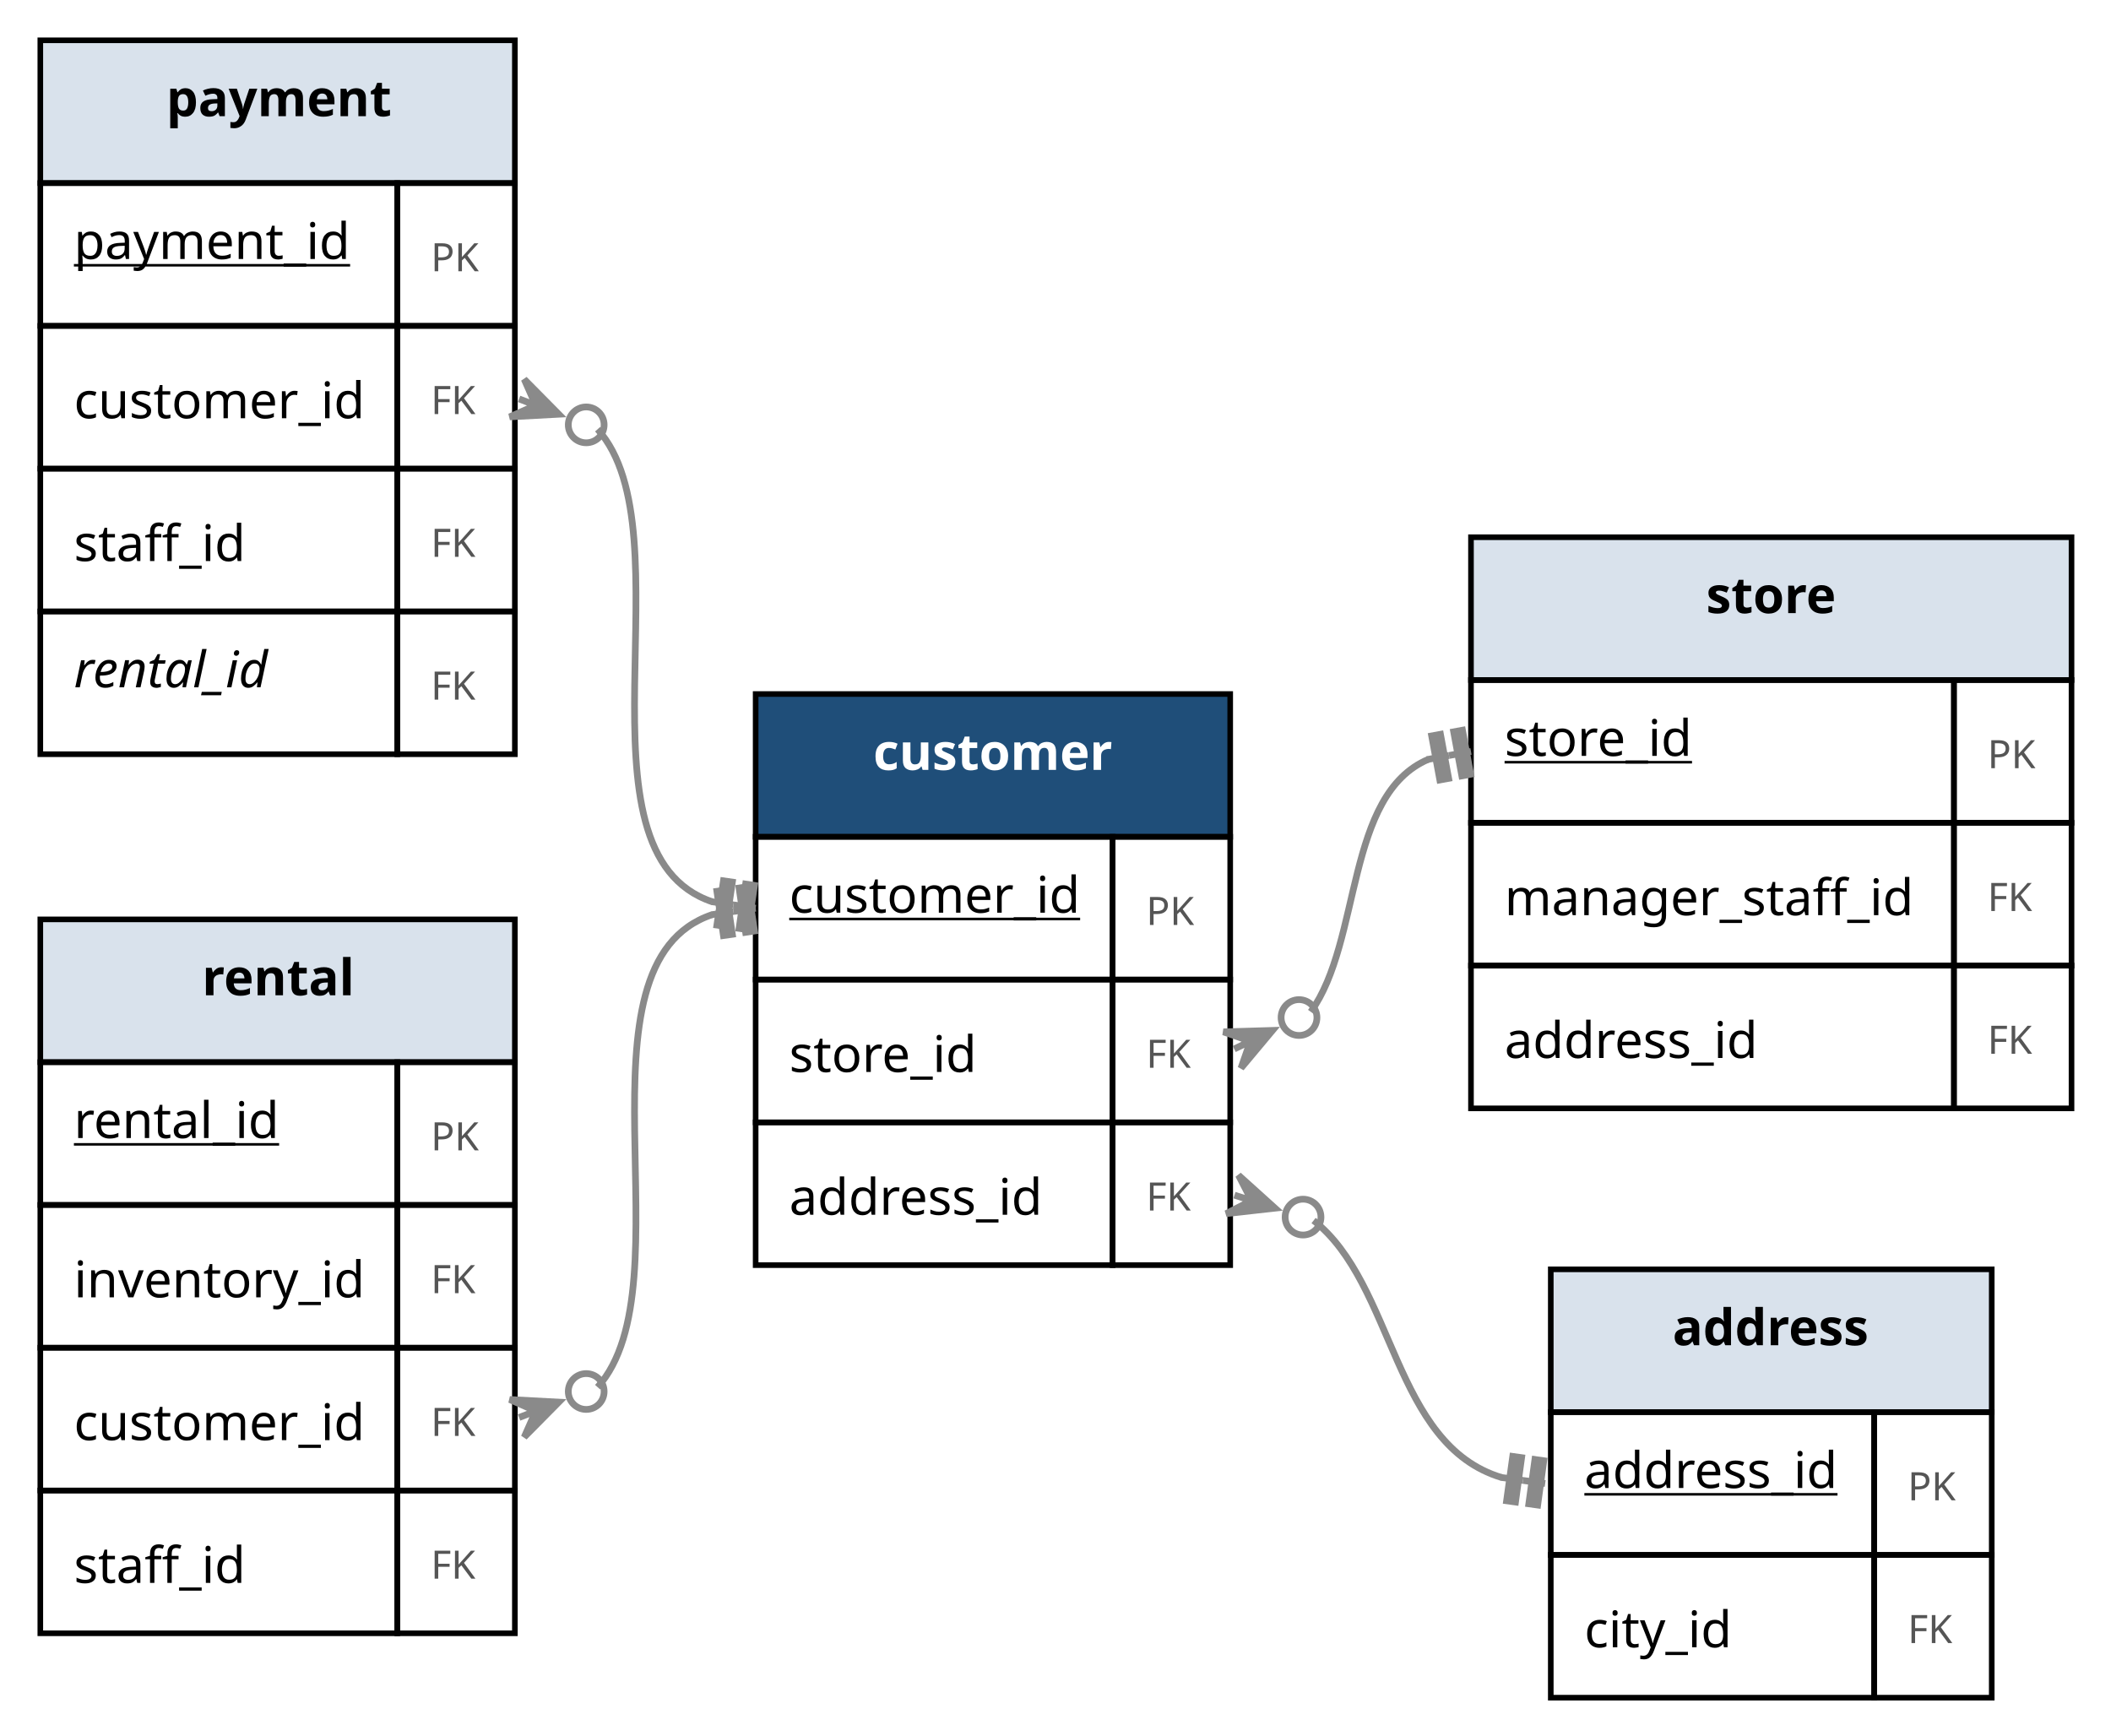
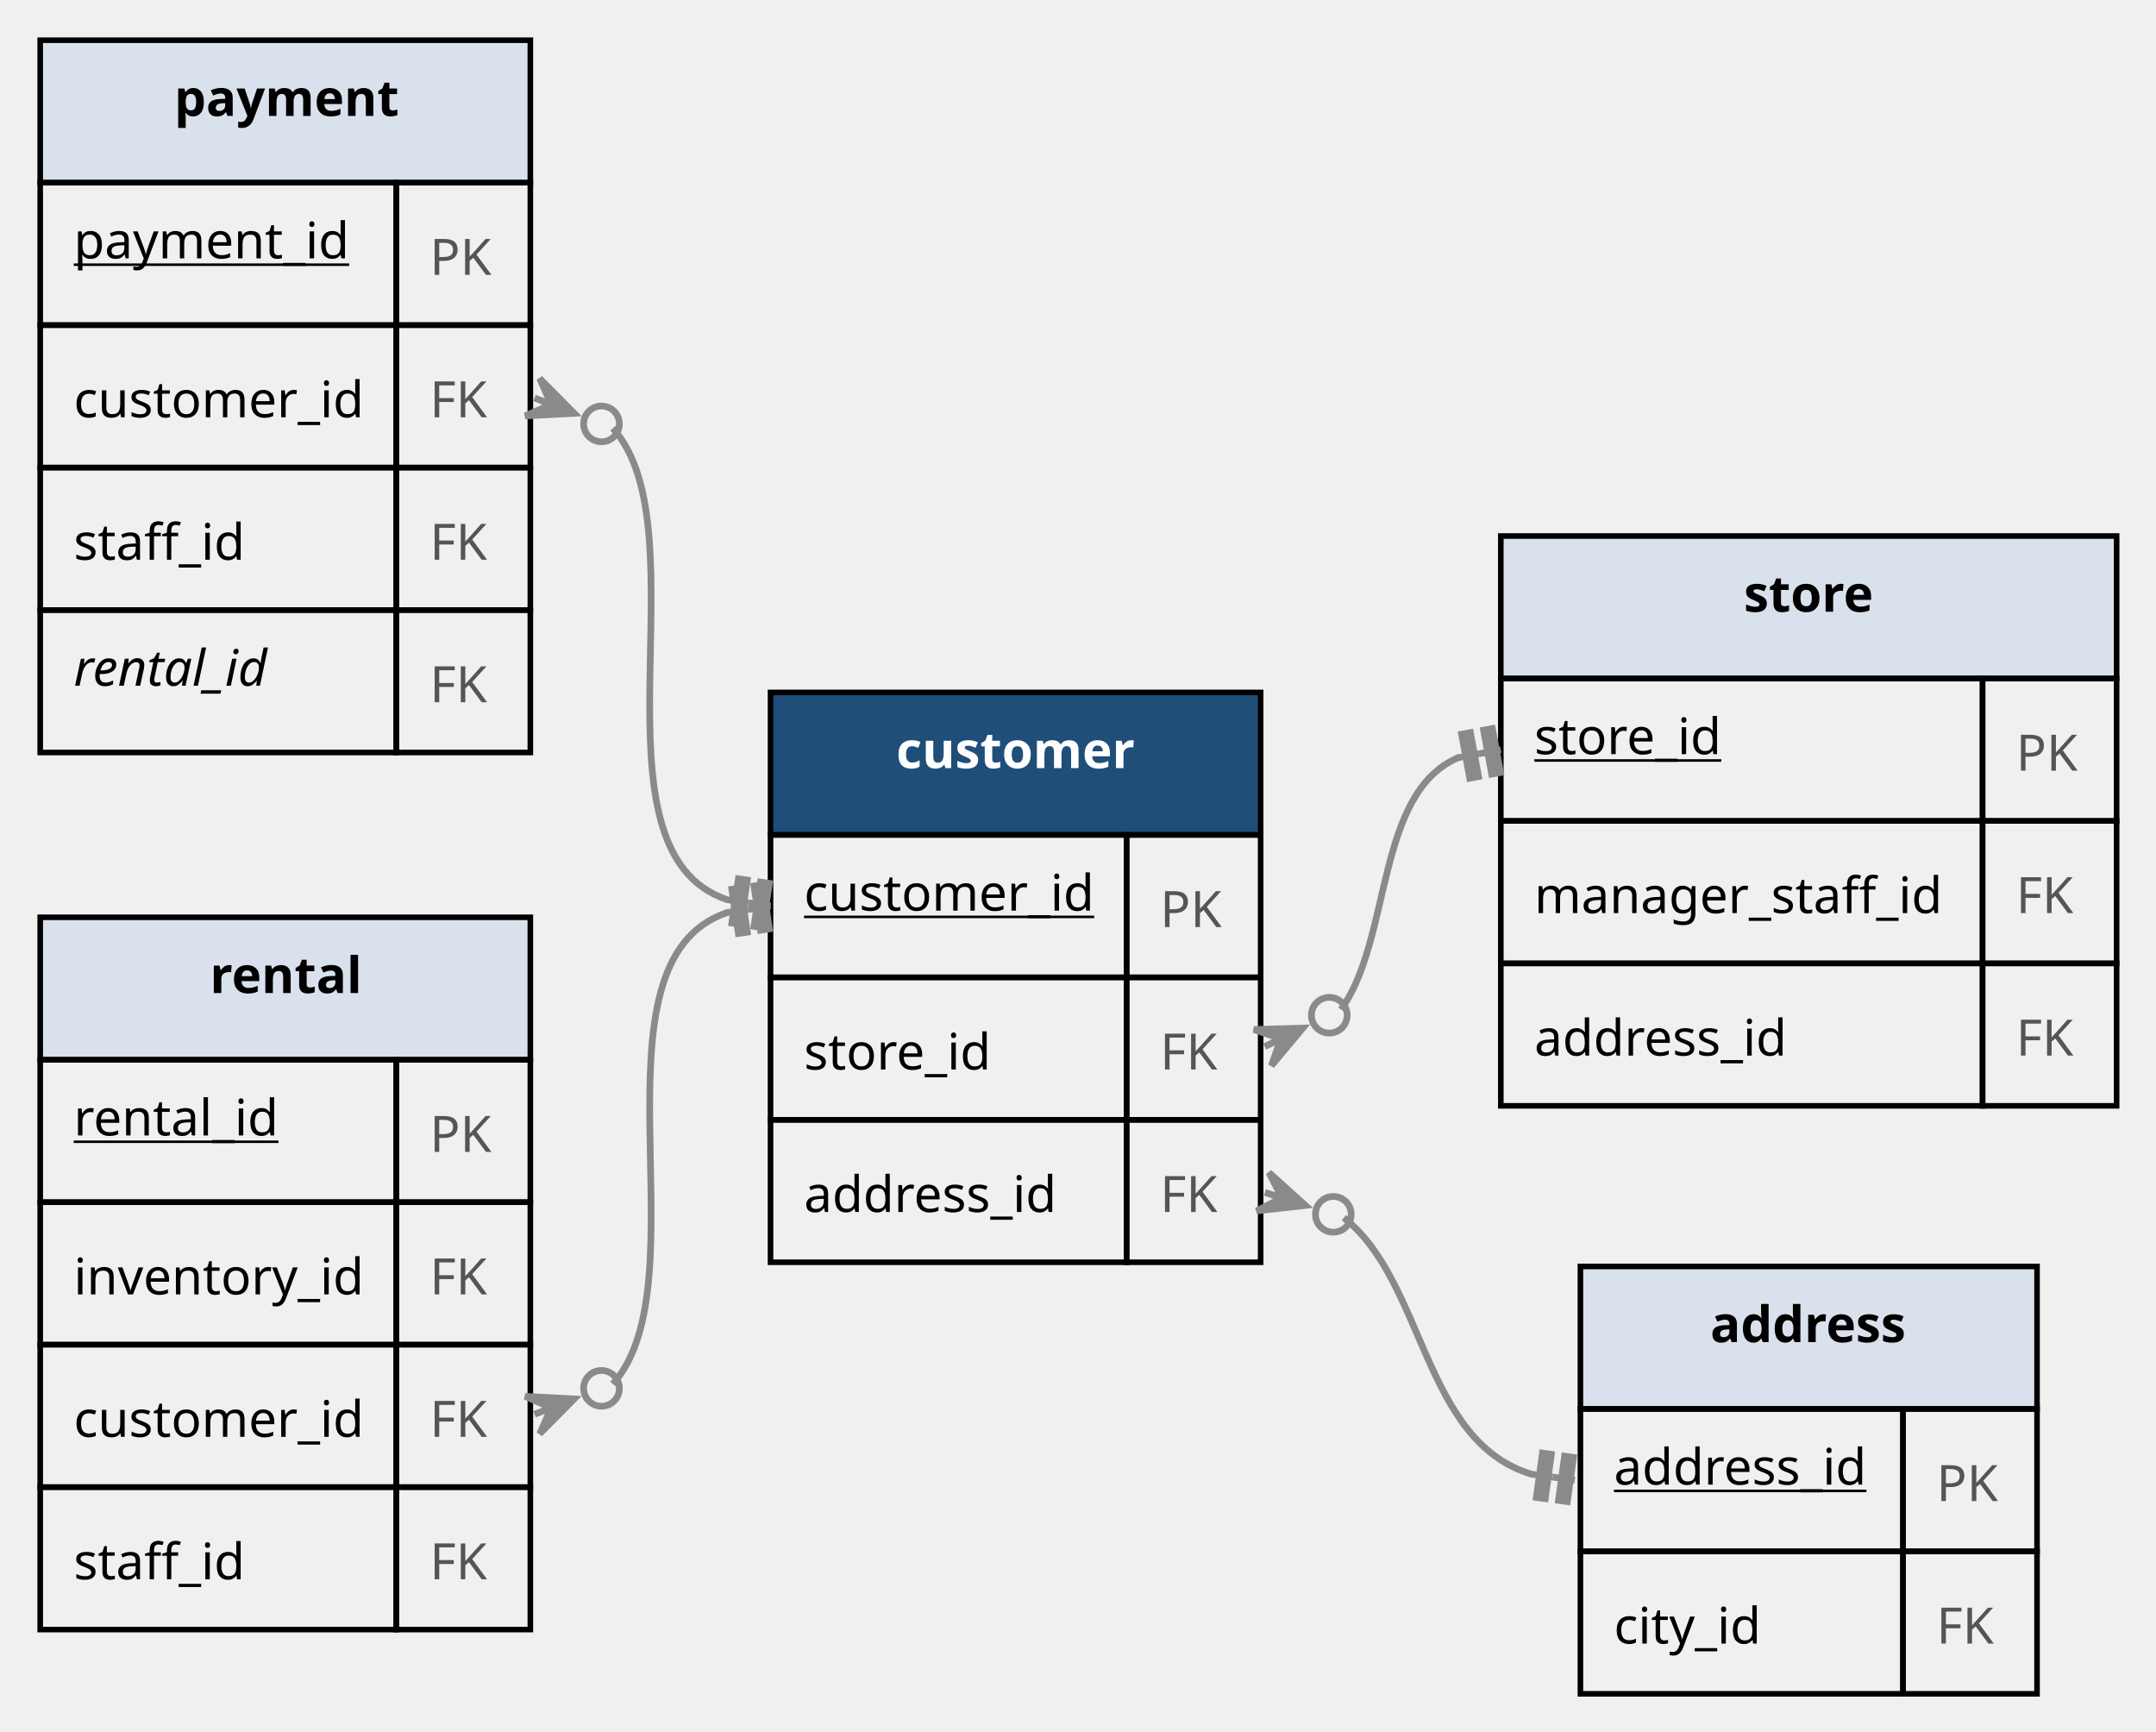
- <svg xmlns="http://www.w3.org/2000/svg" width="377pt" height="310pt" viewBox="0.00 0.00 377.00 310.00">
+ <svg xmlns="http://www.w3.org/2000/svg" width="386pt" height="310pt" viewBox="0.00 0.00 386.00 310.00">
  <g id="graph0" class="graph" transform="scale(1 1) rotate(0) translate(7.2 303.2)">
-     <polygon fill="white" stroke="none" points="-7.2,7.2 -7.2,-303.2 369.95,-303.2 369.95,7.2 -7.2,7.2" />
    <g id="node1" class="node">
-       <polygon fill="#1f4e79" stroke="none" points="127.75,-153.75 127.75,-179.25 212.5,-179.25 212.5,-153.75 127.75,-153.75" />
-       <polygon fill="none" stroke="#000000" points="127.75,-153.75 127.75,-179.25 212.5,-179.25 212.5,-153.75 127.75,-153.75" />
-       <text xml:space="preserve" text-anchor="start" x="148.75" y="-165.7" font-family="Noto Sans KR" font-weight="bold" font-size="9.00" fill="#ffffff">customer</text>
-       <polygon fill="none" stroke="#000000" points="127.75,-128.25 127.75,-153.75 191.5,-153.75 191.5,-128.25 127.75,-128.25" />
-       <text xml:space="preserve" text-anchor="start" x="133.75" y="-140.2" font-family="Noto Sans KR" text-decoration="underline" font-size="9.00">customer_id</text>
-       <polygon fill="none" stroke="#000000" points="191.5,-128.25 191.5,-153.75 212.5,-153.75 212.5,-128.25 191.5,-128.25" />
-       <text xml:space="preserve" text-anchor="start" x="197.5" y="-138" font-family="Noto Sans KR" font-size="7.00" fill="#555555">PK</text>
-       <polygon fill="none" stroke="#000000" points="127.75,-102.75 127.75,-128.25 191.5,-128.25 191.5,-102.75 127.75,-102.75" />
-       <text xml:space="preserve" text-anchor="start" x="133.75" y="-111.75" font-family="Noto Sans KR" font-size="9.00">store_id</text>
-       <polygon fill="none" stroke="#000000" points="191.5,-102.75 191.5,-128.25 212.5,-128.25 212.5,-102.75 191.5,-102.75" />
-       <text xml:space="preserve" text-anchor="start" x="197.5" y="-112.5" font-family="Noto Sans KR" font-size="7.00" fill="#555555">FK</text>
-       <polygon fill="none" stroke="#000000" points="127.75,-77.25 127.75,-102.75 191.5,-102.75 191.5,-77.25 127.75,-77.25" />
-       <text xml:space="preserve" text-anchor="start" x="133.75" y="-86.25" font-family="Noto Sans KR" font-size="9.00">address_id</text>
-       <polygon fill="none" stroke="#000000" points="191.5,-77.25 191.5,-102.75 212.5,-102.75 212.5,-77.25 191.5,-77.25" />
-       <text xml:space="preserve" text-anchor="start" x="197.5" y="-87" font-family="Noto Sans KR" font-size="7.00" fill="#555555">FK</text>
+       <polygon fill="#1f4e79" stroke="none" points="130.75,-153.75 130.75,-179.25 218.5,-179.25 218.5,-153.75 130.75,-153.75" />
+       <polygon fill="none" stroke="#000000" points="130.75,-153.75 130.75,-179.25 218.5,-179.25 218.5,-153.75 130.75,-153.75" />
+       <text xml:space="preserve" text-anchor="start" x="153.25" y="-165.7" font-family="Noto Sans KR" font-weight="bold" font-size="9.00" fill="#ffffff">customer</text>
+       <polygon fill="none" stroke="#000000" points="130.75,-128.25 130.75,-153.75 194.5,-153.75 194.5,-128.25 130.75,-128.25" />
+       <text xml:space="preserve" text-anchor="start" x="136.75" y="-140.2" font-family="Noto Sans KR" text-decoration="underline" font-size="9.00">customer_id</text>
+       <polygon fill="none" stroke="#000000" points="194.5,-128.25 194.5,-153.75 218.5,-153.75 218.5,-128.25 194.5,-128.25" />
+       <text xml:space="preserve" text-anchor="start" x="200.5" y="-137.25" font-family="Noto Sans KR" font-size="9.00" fill="#555555">PK</text>
+       <polygon fill="none" stroke="#000000" points="130.75,-102.75 130.75,-128.25 194.5,-128.25 194.5,-102.75 130.75,-102.75" />
+       <text xml:space="preserve" text-anchor="start" x="136.75" y="-111.75" font-family="Noto Sans KR" font-size="9.00">store_id</text>
+       <polygon fill="none" stroke="#000000" points="194.5,-102.75 194.5,-128.25 218.5,-128.25 218.5,-102.75 194.5,-102.75" />
+       <text xml:space="preserve" text-anchor="start" x="200.5" y="-111.75" font-family="Noto Sans KR" font-size="9.00" fill="#555555">FK</text>
+       <polygon fill="none" stroke="#000000" points="130.75,-77.25 130.75,-102.75 194.5,-102.75 194.5,-77.25 130.75,-77.25" />
+       <text xml:space="preserve" text-anchor="start" x="136.75" y="-86.25" font-family="Noto Sans KR" font-size="9.00">address_id</text>
+       <polygon fill="none" stroke="#000000" points="194.5,-77.25 194.5,-102.75 218.5,-102.75 218.5,-77.25 194.5,-77.25" />
+       <text xml:space="preserve" text-anchor="start" x="200.5" y="-86.25" font-family="Noto Sans KR" font-size="9.00" fill="#555555">FK</text>
    </g>
    <g id="node2" class="node">
-       <polygon fill="#d9e2ec" stroke="none" points="255.5,-181.75 255.5,-207.25 362.75,-207.25 362.75,-181.75 255.5,-181.75" />
-       <polygon fill="none" stroke="#000000" points="255.5,-181.75 255.5,-207.25 362.75,-207.25 362.75,-181.75 255.5,-181.75" />
-       <text xml:space="preserve" text-anchor="start" x="297.5" y="-193.7" font-family="Noto Sans KR" font-weight="bold" font-size="9.00" fill="#000000">store</text>
-       <polygon fill="none" stroke="#000000" points="255.5,-156.25 255.5,-181.75 341.75,-181.75 341.75,-156.25 255.5,-156.25" />
-       <text xml:space="preserve" text-anchor="start" x="261.5" y="-168.2" font-family="Noto Sans KR" text-decoration="underline" font-size="9.00">store_id</text>
-       <polygon fill="none" stroke="#000000" points="341.75,-156.25 341.75,-181.75 362.75,-181.75 362.75,-156.25 341.75,-156.25" />
-       <text xml:space="preserve" text-anchor="start" x="347.75" y="-166" font-family="Noto Sans KR" font-size="7.00" fill="#555555">PK</text>
-       <polygon fill="none" stroke="#000000" points="255.5,-130.75 255.5,-156.25 341.75,-156.25 341.75,-130.75 255.5,-130.75" />
-       <text xml:space="preserve" text-anchor="start" x="261.5" y="-139.75" font-family="Noto Sans KR" font-size="9.00">manager_staff_id</text>
-       <polygon fill="none" stroke="#000000" points="341.75,-130.75 341.75,-156.25 362.75,-156.25 362.75,-130.75 341.75,-130.75" />
-       <text xml:space="preserve" text-anchor="start" x="347.75" y="-140.5" font-family="Noto Sans KR" font-size="7.00" fill="#555555">FK</text>
-       <polygon fill="none" stroke="#000000" points="255.5,-105.25 255.5,-130.75 341.75,-130.75 341.75,-105.25 255.5,-105.25" />
-       <text xml:space="preserve" text-anchor="start" x="261.5" y="-114.25" font-family="Noto Sans KR" font-size="9.00">address_id</text>
-       <polygon fill="none" stroke="#000000" points="341.75,-105.25 341.75,-130.75 362.75,-130.75 362.75,-105.25 341.75,-105.25" />
-       <text xml:space="preserve" text-anchor="start" x="347.75" y="-115" font-family="Noto Sans KR" font-size="7.00" fill="#555555">FK</text>
+       <polygon fill="#d9e2ec" stroke="none" points="261.5,-181.75 261.5,-207.25 371.75,-207.25 371.75,-181.75 261.5,-181.75" />
+       <polygon fill="none" stroke="#000000" points="261.5,-181.75 261.5,-207.25 371.75,-207.25 371.75,-181.75 261.5,-181.75" />
+       <text xml:space="preserve" text-anchor="start" x="305" y="-193.7" font-family="Noto Sans KR" font-weight="bold" font-size="9.00" fill="#000000">store</text>
+       <polygon fill="none" stroke="#000000" points="261.5,-156.25 261.5,-181.75 347.75,-181.75 347.75,-156.25 261.5,-156.25" />
+       <text xml:space="preserve" text-anchor="start" x="267.5" y="-168.2" font-family="Noto Sans KR" text-decoration="underline" font-size="9.00">store_id</text>
+       <polygon fill="none" stroke="#000000" points="347.75,-156.25 347.75,-181.75 371.75,-181.75 371.75,-156.25 347.75,-156.25" />
+       <text xml:space="preserve" text-anchor="start" x="353.75" y="-165.25" font-family="Noto Sans KR" font-size="9.00" fill="#555555">PK</text>
+       <polygon fill="none" stroke="#000000" points="261.5,-130.75 261.5,-156.25 347.75,-156.25 347.75,-130.75 261.5,-130.75" />
+       <text xml:space="preserve" text-anchor="start" x="267.5" y="-139.75" font-family="Noto Sans KR" font-size="9.00">manager_staff_id</text>
+       <polygon fill="none" stroke="#000000" points="347.75,-130.75 347.75,-156.25 371.75,-156.25 371.75,-130.75 347.75,-130.75" />
+       <text xml:space="preserve" text-anchor="start" x="353.75" y="-139.75" font-family="Noto Sans KR" font-size="9.00" fill="#555555">FK</text>
+       <polygon fill="none" stroke="#000000" points="261.5,-105.25 261.5,-130.75 347.75,-130.75 347.75,-105.25 261.5,-105.25" />
+       <text xml:space="preserve" text-anchor="start" x="267.5" y="-114.25" font-family="Noto Sans KR" font-size="9.00">address_id</text>
+       <polygon fill="none" stroke="#000000" points="347.75,-105.25 347.75,-130.75 371.75,-130.75 371.75,-105.25 347.75,-105.25" />
+       <text xml:space="preserve" text-anchor="start" x="353.75" y="-114.25" font-family="Noto Sans KR" font-size="9.00" fill="#555555">FK</text>
    </g>
    <g id="edge1" class="edge">
-       <path fill="none" stroke="#8a8a8a" stroke-width="1.2" d="M226.89,-122.49C236.03,-135.18 233.01,-161.27 247.92,-167.6" />
-       <polygon fill="#8a8a8a" stroke="#8a8a8a" stroke-width="1.2" points="220.06,-119.17 214.43,-112.44 216.1,-117.25 213.22,-115.85 213.22,-115.85 213.22,-115.85 216.1,-117.25 211.29,-118.91 220.06,-119.17" />
-       <ellipse fill="none" stroke="#8a8a8a" stroke-width="1.2" cx="224.79" cy="-121.47" rx="3.2" ry="3.2" />
-       <polygon fill="#8a8a8a" stroke="#8a8a8a" stroke-width="1.2" points="255.44,-164.92 253.98,-172.79 252.41,-172.5 253.87,-164.63 255.44,-164.92" />
-       <polyline fill="none" stroke="#8a8a8a" stroke-width="1.2" points="255.5,-169 251.57,-168.27" />
-       <polygon fill="#8a8a8a" stroke="#8a8a8a" stroke-width="1.2" points="251.51,-164.19 250.05,-172.06 248.48,-171.77 249.94,-163.9 251.51,-164.19" />
-       <polyline fill="none" stroke="#8a8a8a" stroke-width="1.2" points="251.57,-168.27 247.63,-167.54" />
+       <path fill="none" stroke="#8a8a8a" stroke-width="1.2" d="M232.89,-122.49C242.03,-135.18 239.01,-161.27 253.92,-167.6" />
+       <polygon fill="#8a8a8a" stroke="#8a8a8a" stroke-width="1.2" points="226.06,-119.17 220.43,-112.44 222.1,-117.25 219.22,-115.85 219.22,-115.85 219.22,-115.85 222.1,-117.25 217.29,-118.91 226.06,-119.17" />
+       <ellipse fill="none" stroke="#8a8a8a" stroke-width="1.2" cx="230.79" cy="-121.47" rx="3.2" ry="3.2" />
+       <polygon fill="#8a8a8a" stroke="#8a8a8a" stroke-width="1.2" points="261.44,-164.92 259.98,-172.79 258.41,-172.5 259.87,-164.63 261.44,-164.92" />
+       <polyline fill="none" stroke="#8a8a8a" stroke-width="1.2" points="261.5,-169 257.57,-168.27" />
+       <polygon fill="#8a8a8a" stroke="#8a8a8a" stroke-width="1.2" points="257.51,-164.19 256.05,-172.06 254.48,-171.77 255.94,-163.9 257.51,-164.19" />
+       <polyline fill="none" stroke="#8a8a8a" stroke-width="1.2" points="257.57,-168.27 253.63,-167.54" />
    </g>
    <g id="node3" class="node">
-       <polygon fill="#d9e2ec" stroke="none" points="269.75,-51 269.75,-76.5 348.5,-76.5 348.5,-51 269.75,-51" />
-       <polygon fill="none" stroke="#000000" points="269.75,-51 269.75,-76.5 348.5,-76.5 348.5,-51 269.75,-51" />
-       <text xml:space="preserve" text-anchor="start" x="291.5" y="-62.95" font-family="Noto Sans KR" font-weight="bold" font-size="9.00" fill="#000000">address</text>
-       <polygon fill="none" stroke="#000000" points="269.75,-25.5 269.75,-51 327.5,-51 327.5,-25.5 269.75,-25.5" />
-       <text xml:space="preserve" text-anchor="start" x="275.75" y="-37.45" font-family="Noto Sans KR" text-decoration="underline" font-size="9.00">address_id</text>
-       <polygon fill="none" stroke="#000000" points="327.5,-25.5 327.5,-51 348.5,-51 348.5,-25.5 327.5,-25.5" />
-       <text xml:space="preserve" text-anchor="start" x="333.5" y="-35.25" font-family="Noto Sans KR" font-size="7.00" fill="#555555">PK</text>
-       <polygon fill="none" stroke="#000000" points="269.75,0 269.75,-25.5 327.5,-25.5 327.5,0 269.75,0" />
-       <text xml:space="preserve" text-anchor="start" x="275.75" y="-9" font-family="Noto Sans KR" font-size="9.00">city_id</text>
-       <polygon fill="none" stroke="#000000" points="327.5,0 327.5,-25.5 348.5,-25.5 348.5,0 327.5,0" />
-       <text xml:space="preserve" text-anchor="start" x="333.5" y="-9.75" font-family="Noto Sans KR" font-size="7.00" fill="#555555">FK</text>
+       <polygon fill="#d9e2ec" stroke="none" points="275.75,-51 275.75,-76.5 357.5,-76.5 357.5,-51 275.75,-51" />
+       <polygon fill="none" stroke="#000000" points="275.75,-51 275.75,-76.5 357.5,-76.5 357.5,-51 275.75,-51" />
+       <text xml:space="preserve" text-anchor="start" x="299" y="-62.95" font-family="Noto Sans KR" font-weight="bold" font-size="9.00" fill="#000000">address</text>
+       <polygon fill="none" stroke="#000000" points="275.75,-25.5 275.75,-51 333.5,-51 333.5,-25.5 275.75,-25.5" />
+       <text xml:space="preserve" text-anchor="start" x="281.75" y="-37.45" font-family="Noto Sans KR" text-decoration="underline" font-size="9.00">address_id</text>
+       <polygon fill="none" stroke="#000000" points="333.5,-25.5 333.5,-51 357.5,-51 357.5,-25.5 333.5,-25.5" />
+       <text xml:space="preserve" text-anchor="start" x="339.5" y="-34.5" font-family="Noto Sans KR" font-size="9.00" fill="#555555">PK</text>
+       <polygon fill="none" stroke="#000000" points="275.75,0 275.75,-25.5 333.5,-25.5 333.5,0 275.75,0" />
+       <text xml:space="preserve" text-anchor="start" x="281.75" y="-9" font-family="Noto Sans KR" font-size="9.00">city_id</text>
+       <polygon fill="none" stroke="#000000" points="333.5,0 333.5,-25.5 357.5,-25.5 357.5,0 333.5,0" />
+       <text xml:space="preserve" text-anchor="start" x="339.5" y="-9" font-family="Noto Sans KR" font-size="9.00" fill="#555555">FK</text>
    </g>
    <g id="edge2" class="edge">
-       <path fill="none" stroke="#8a8a8a" stroke-width="1.2" d="M227.39,-85.22C241.97,-73.76 241.48,-45.22 260.97,-39.32" />
-       <polygon fill="#8a8a8a" stroke="#8a8a8a" stroke-width="1.2" points="220.5,-87.43 211.78,-86.45 216.31,-88.78 213.26,-89.75 213.26,-89.75 213.26,-89.75 216.31,-88.78 213.98,-93.31 220.5,-87.43" />
-       <ellipse fill="none" stroke="#8a8a8a" stroke-width="1.2" cx="225.51" cy="-85.83" rx="3.2" ry="3.2" />
-       <polygon fill="#8a8a8a" stroke="#8a8a8a" stroke-width="1.2" points="267.41,-34.4 268.5,-42.32 266.92,-42.54 265.83,-34.62 267.41,-34.4" />
-       <polyline fill="none" stroke="#8a8a8a" stroke-width="1.2" points="268.75,-38.25 264.79,-38.8" />
-       <polygon fill="#8a8a8a" stroke="#8a8a8a" stroke-width="1.2" points="263.45,-34.94 264.54,-42.87 262.96,-43.09 261.86,-35.16 263.45,-34.94" />
-       <polyline fill="none" stroke="#8a8a8a" stroke-width="1.2" points="264.79,-38.8 260.83,-39.34" />
+       <path fill="none" stroke="#8a8a8a" stroke-width="1.2" d="M233.39,-85.22C247.97,-73.76 247.48,-45.22 266.97,-39.32" />
+       <polygon fill="#8a8a8a" stroke="#8a8a8a" stroke-width="1.2" points="226.5,-87.43 217.78,-86.45 222.31,-88.78 219.26,-89.75 219.26,-89.75 219.26,-89.75 222.31,-88.78 219.98,-93.31 226.5,-87.43" />
+       <ellipse fill="none" stroke="#8a8a8a" stroke-width="1.2" cx="231.51" cy="-85.83" rx="3.2" ry="3.2" />
+       <polygon fill="#8a8a8a" stroke="#8a8a8a" stroke-width="1.2" points="273.41,-34.4 274.5,-42.32 272.92,-42.54 271.83,-34.62 273.41,-34.4" />
+       <polyline fill="none" stroke="#8a8a8a" stroke-width="1.2" points="274.75,-38.25 270.79,-38.8" />
+       <polygon fill="#8a8a8a" stroke="#8a8a8a" stroke-width="1.2" points="269.45,-34.94 270.54,-42.87 268.96,-43.09 267.86,-35.16 269.45,-34.94" />
+       <polyline fill="none" stroke="#8a8a8a" stroke-width="1.2" points="270.79,-38.8 266.83,-39.34" />
    </g>
    <g id="node4" class="node">
-       <polygon fill="#d9e2ec" stroke="none" points="0,-270.5 0,-296 84.75,-296 84.75,-270.5 0,-270.5" />
-       <polygon fill="none" stroke="#000000" points="0,-270.5 0,-296 84.75,-296 84.75,-270.5 0,-270.5" />
-       <text xml:space="preserve" text-anchor="start" x="22.5" y="-282.45" font-family="Noto Sans KR" font-weight="bold" font-size="9.00" fill="#000000">payment</text>
+       <polygon fill="#d9e2ec" stroke="none" points="0,-270.5 0,-296 87.75,-296 87.75,-270.5 0,-270.5" />
+       <polygon fill="none" stroke="#000000" points="0,-270.5 0,-296 87.75,-296 87.75,-270.5 0,-270.5" />
+       <text xml:space="preserve" text-anchor="start" x="24" y="-282.45" font-family="Noto Sans KR" font-weight="bold" font-size="9.00" fill="#000000">payment</text>
      <polygon fill="none" stroke="#000000" points="0,-245 0,-270.5 63.75,-270.5 63.75,-245 0,-245" />
      <text xml:space="preserve" text-anchor="start" x="6" y="-256.95" font-family="Noto Sans KR" text-decoration="underline" font-size="9.00">payment_id</text>
-       <polygon fill="none" stroke="#000000" points="63.75,-245 63.75,-270.5 84.75,-270.5 84.75,-245 63.75,-245" />
-       <text xml:space="preserve" text-anchor="start" x="69.75" y="-254.75" font-family="Noto Sans KR" font-size="7.00" fill="#555555">PK</text>
+       <polygon fill="none" stroke="#000000" points="63.75,-245 63.75,-270.5 87.75,-270.5 87.75,-245 63.75,-245" />
+       <text xml:space="preserve" text-anchor="start" x="69.75" y="-254" font-family="Noto Sans KR" font-size="9.00" fill="#555555">PK</text>
      <polygon fill="none" stroke="#000000" points="0,-219.5 0,-245 63.75,-245 63.75,-219.5 0,-219.5" />
      <text xml:space="preserve" text-anchor="start" x="6" y="-228.5" font-family="Noto Sans KR" font-size="9.00">customer_id</text>
-       <polygon fill="none" stroke="#000000" points="63.75,-219.5 63.75,-245 84.75,-245 84.75,-219.5 63.75,-219.5" />
-       <text xml:space="preserve" text-anchor="start" x="69.75" y="-229.25" font-family="Noto Sans KR" font-size="7.00" fill="#555555">FK</text>
+       <polygon fill="none" stroke="#000000" points="63.75,-219.5 63.75,-245 87.75,-245 87.75,-219.5 63.75,-219.5" />
+       <text xml:space="preserve" text-anchor="start" x="69.75" y="-228.5" font-family="Noto Sans KR" font-size="9.00" fill="#555555">FK</text>
      <polygon fill="none" stroke="#000000" points="0,-194 0,-219.5 63.75,-219.5 63.75,-194 0,-194" />
      <text xml:space="preserve" text-anchor="start" x="6" y="-203" font-family="Noto Sans KR" font-size="9.00">staff_id</text>
-       <polygon fill="none" stroke="#000000" points="63.75,-194 63.75,-219.5 84.75,-219.5 84.75,-194 63.75,-194" />
-       <text xml:space="preserve" text-anchor="start" x="69.75" y="-203.75" font-family="Noto Sans KR" font-size="7.00" fill="#555555">FK</text>
+       <polygon fill="none" stroke="#000000" points="63.75,-194 63.75,-219.5 87.75,-219.5 87.75,-194 63.75,-194" />
+       <text xml:space="preserve" text-anchor="start" x="69.75" y="-203" font-family="Noto Sans KR" font-size="9.00" fill="#555555">FK</text>
      <polygon fill="none" stroke="#000000" points="0,-168.5 0,-194 63.75,-194 63.75,-168.5 0,-168.5" />
      <text xml:space="preserve" text-anchor="start" x="6" y="-180.45" font-family="Noto Sans KR" font-style="italic" font-size="9.00">rental_id</text>
-       <polygon fill="none" stroke="#000000" points="63.75,-168.5 63.75,-194 84.75,-194 84.75,-168.5 63.75,-168.5" />
-       <text xml:space="preserve" text-anchor="start" x="69.75" y="-178.25" font-family="Noto Sans KR" font-size="7.00" fill="#555555">FK</text>
+       <polygon fill="none" stroke="#000000" points="63.75,-168.5 63.75,-194 87.75,-194 87.75,-168.5 63.75,-168.5" />
+       <text xml:space="preserve" text-anchor="start" x="69.75" y="-177.5" font-family="Noto Sans KR" font-size="9.00" fill="#555555">FK</text>
    </g>
    <g id="edge3" class="edge">
-       <path fill="none" stroke="#8a8a8a" stroke-width="1.2" d="M99.52,-226.54C116.08,-208.13 93.8,-150.97 119.99,-142.15" />
-       <polygon fill="#8a8a8a" stroke="#8a8a8a" stroke-width="1.2" points="92.59,-229.22 83.83,-228.75 88.48,-230.81 85.5,-231.96 85.5,-231.96 85.5,-231.96 88.48,-230.81 86.42,-235.46 92.59,-229.22" />
-       <ellipse fill="none" stroke="#8a8a8a" stroke-width="1.2" cx="97.49" cy="-227.32" rx="3.2" ry="3.2" />
-       <polygon fill="#8a8a8a" stroke="#8a8a8a" stroke-width="1.2" points="126.37,-137.16 127.54,-145.07 125.96,-145.31 124.79,-137.39 126.37,-137.16" />
-       <polyline fill="none" stroke="#8a8a8a" stroke-width="1.2" points="127.75,-141 123.79,-141.59" />
-       <polygon fill="#8a8a8a" stroke="#8a8a8a" stroke-width="1.2" points="122.42,-137.75 123.59,-145.66 122,-145.89 120.83,-137.98 122.42,-137.75" />
-       <polyline fill="none" stroke="#8a8a8a" stroke-width="1.2" points="123.79,-141.59 119.84,-142.17" />
+       <path fill="none" stroke="#8a8a8a" stroke-width="1.2" d="M102.52,-226.54C119.08,-208.13 96.8,-150.97 122.99,-142.15" />
+       <polygon fill="#8a8a8a" stroke="#8a8a8a" stroke-width="1.2" points="95.59,-229.22 86.83,-228.75 91.48,-230.81 88.5,-231.96 88.5,-231.96 88.5,-231.96 91.48,-230.81 89.42,-235.46 95.59,-229.22" />
+       <ellipse fill="none" stroke="#8a8a8a" stroke-width="1.2" cx="100.49" cy="-227.32" rx="3.2" ry="3.2" />
+       <polygon fill="#8a8a8a" stroke="#8a8a8a" stroke-width="1.2" points="129.37,-137.16 130.54,-145.07 128.96,-145.31 127.79,-137.39 129.37,-137.16" />
+       <polyline fill="none" stroke="#8a8a8a" stroke-width="1.2" points="130.75,-141 126.79,-141.59" />
+       <polygon fill="#8a8a8a" stroke="#8a8a8a" stroke-width="1.2" points="125.42,-137.75 126.59,-145.66 125,-145.89 123.83,-137.98 125.42,-137.75" />
+       <polyline fill="none" stroke="#8a8a8a" stroke-width="1.2" points="126.79,-141.59 122.84,-142.17" />
    </g>
    <g id="node5" class="node">
-       <polygon fill="#d9e2ec" stroke="none" points="0,-113.5 0,-139 84.75,-139 84.75,-113.5 0,-113.5" />
-       <polygon fill="none" stroke="#000000" points="0,-113.5 0,-139 84.75,-139 84.75,-113.5 0,-113.5" />
-       <text xml:space="preserve" text-anchor="start" x="28.88" y="-125.45" font-family="Noto Sans KR" font-weight="bold" font-size="9.00" fill="#000000">rental</text>
+       <polygon fill="#d9e2ec" stroke="none" points="0,-113.5 0,-139 87.75,-139 87.75,-113.5 0,-113.5" />
+       <polygon fill="none" stroke="#000000" points="0,-113.5 0,-139 87.75,-139 87.75,-113.5 0,-113.5" />
+       <text xml:space="preserve" text-anchor="start" x="30.38" y="-125.45" font-family="Noto Sans KR" font-weight="bold" font-size="9.00" fill="#000000">rental</text>
      <polygon fill="none" stroke="#000000" points="0,-88 0,-113.5 63.75,-113.5 63.75,-88 0,-88" />
      <text xml:space="preserve" text-anchor="start" x="6" y="-99.95" font-family="Noto Sans KR" text-decoration="underline" font-size="9.00">rental_id</text>
-       <polygon fill="none" stroke="#000000" points="63.75,-88 63.75,-113.5 84.75,-113.5 84.75,-88 63.75,-88" />
-       <text xml:space="preserve" text-anchor="start" x="69.75" y="-97.75" font-family="Noto Sans KR" font-size="7.00" fill="#555555">PK</text>
+       <polygon fill="none" stroke="#000000" points="63.75,-88 63.75,-113.5 87.75,-113.5 87.75,-88 63.75,-88" />
+       <text xml:space="preserve" text-anchor="start" x="69.75" y="-97" font-family="Noto Sans KR" font-size="9.00" fill="#555555">PK</text>
      <polygon fill="none" stroke="#000000" points="0,-62.5 0,-88 63.75,-88 63.75,-62.5 0,-62.5" />
      <text xml:space="preserve" text-anchor="start" x="6" y="-71.5" font-family="Noto Sans KR" font-size="9.00">inventory_id</text>
-       <polygon fill="none" stroke="#000000" points="63.75,-62.5 63.75,-88 84.75,-88 84.75,-62.5 63.75,-62.5" />
-       <text xml:space="preserve" text-anchor="start" x="69.75" y="-72.25" font-family="Noto Sans KR" font-size="7.00" fill="#555555">FK</text>
+       <polygon fill="none" stroke="#000000" points="63.75,-62.5 63.75,-88 87.75,-88 87.75,-62.5 63.75,-62.5" />
+       <text xml:space="preserve" text-anchor="start" x="69.75" y="-71.5" font-family="Noto Sans KR" font-size="9.00" fill="#555555">FK</text>
      <polygon fill="none" stroke="#000000" points="0,-37 0,-62.5 63.75,-62.5 63.75,-37 0,-37" />
      <text xml:space="preserve" text-anchor="start" x="6" y="-46" font-family="Noto Sans KR" font-size="9.00">customer_id</text>
-       <polygon fill="none" stroke="#000000" points="63.75,-37 63.75,-62.5 84.75,-62.5 84.75,-37 63.75,-37" />
-       <text xml:space="preserve" text-anchor="start" x="69.75" y="-46.75" font-family="Noto Sans KR" font-size="7.00" fill="#555555">FK</text>
+       <polygon fill="none" stroke="#000000" points="63.75,-37 63.75,-62.5 87.75,-62.5 87.75,-37 63.75,-37" />
+       <text xml:space="preserve" text-anchor="start" x="69.75" y="-46" font-family="Noto Sans KR" font-size="9.00" fill="#555555">FK</text>
      <polygon fill="none" stroke="#000000" points="0,-11.5 0,-37 63.75,-37 63.75,-11.5 0,-11.5" />
      <text xml:space="preserve" text-anchor="start" x="6" y="-20.5" font-family="Noto Sans KR" font-size="9.00">staff_id</text>
-       <polygon fill="none" stroke="#000000" points="63.75,-11.5 63.75,-37 84.75,-37 84.75,-11.5 63.75,-11.5" />
-       <text xml:space="preserve" text-anchor="start" x="69.75" y="-21.25" font-family="Noto Sans KR" font-size="7.00" fill="#555555">FK</text>
+       <polygon fill="none" stroke="#000000" points="63.75,-11.5 63.75,-37 87.75,-37 87.75,-11.5 63.75,-11.5" />
+       <text xml:space="preserve" text-anchor="start" x="69.75" y="-20.5" font-family="Noto Sans KR" font-size="9.00" fill="#555555">FK</text>
    </g>
    <g id="edge4" class="edge">
-       <path fill="none" stroke="#8a8a8a" stroke-width="1.2" d="M99.52,-55.46C116.08,-73.87 93.8,-131.03 119.99,-139.85" />
-       <polygon fill="#8a8a8a" stroke="#8a8a8a" stroke-width="1.2" points="92.59,-52.78 86.42,-46.54 88.48,-51.19 85.5,-50.04 85.5,-50.04 85.5,-50.04 88.48,-51.19 83.83,-53.25 92.59,-52.78" />
-       <ellipse fill="none" stroke="#8a8a8a" stroke-width="1.2" cx="97.49" cy="-54.68" rx="3.2" ry="3.2" />
-       <polygon fill="#8a8a8a" stroke="#8a8a8a" stroke-width="1.2" points="127.54,-136.93 126.37,-144.84 124.79,-144.61 125.96,-136.69 127.54,-136.93" />
-       <polyline fill="none" stroke="#8a8a8a" stroke-width="1.2" points="127.75,-141 123.79,-140.41" />
-       <polygon fill="#8a8a8a" stroke="#8a8a8a" stroke-width="1.2" points="123.59,-136.34 122.42,-144.25 120.83,-144.02 122,-136.11 123.59,-136.34" />
-       <polyline fill="none" stroke="#8a8a8a" stroke-width="1.2" points="123.79,-140.41 119.84,-139.83" />
+       <path fill="none" stroke="#8a8a8a" stroke-width="1.2" d="M102.52,-55.46C119.08,-73.87 96.8,-131.03 122.99,-139.85" />
+       <polygon fill="#8a8a8a" stroke="#8a8a8a" stroke-width="1.2" points="95.59,-52.78 89.42,-46.54 91.48,-51.19 88.5,-50.04 88.5,-50.04 88.5,-50.04 91.48,-51.19 86.83,-53.25 95.59,-52.78" />
+       <ellipse fill="none" stroke="#8a8a8a" stroke-width="1.2" cx="100.49" cy="-54.68" rx="3.2" ry="3.2" />
+       <polygon fill="#8a8a8a" stroke="#8a8a8a" stroke-width="1.2" points="130.54,-136.93 129.37,-144.84 127.79,-144.61 128.96,-136.69 130.54,-136.93" />
+       <polyline fill="none" stroke="#8a8a8a" stroke-width="1.2" points="130.75,-141 126.79,-140.41" />
+       <polygon fill="#8a8a8a" stroke="#8a8a8a" stroke-width="1.2" points="126.59,-136.34 125.42,-144.25 123.83,-144.02 125,-136.11 126.59,-136.34" />
+       <polyline fill="none" stroke="#8a8a8a" stroke-width="1.2" points="126.79,-140.41 122.84,-139.83" />
    </g>
  </g>
</svg>
